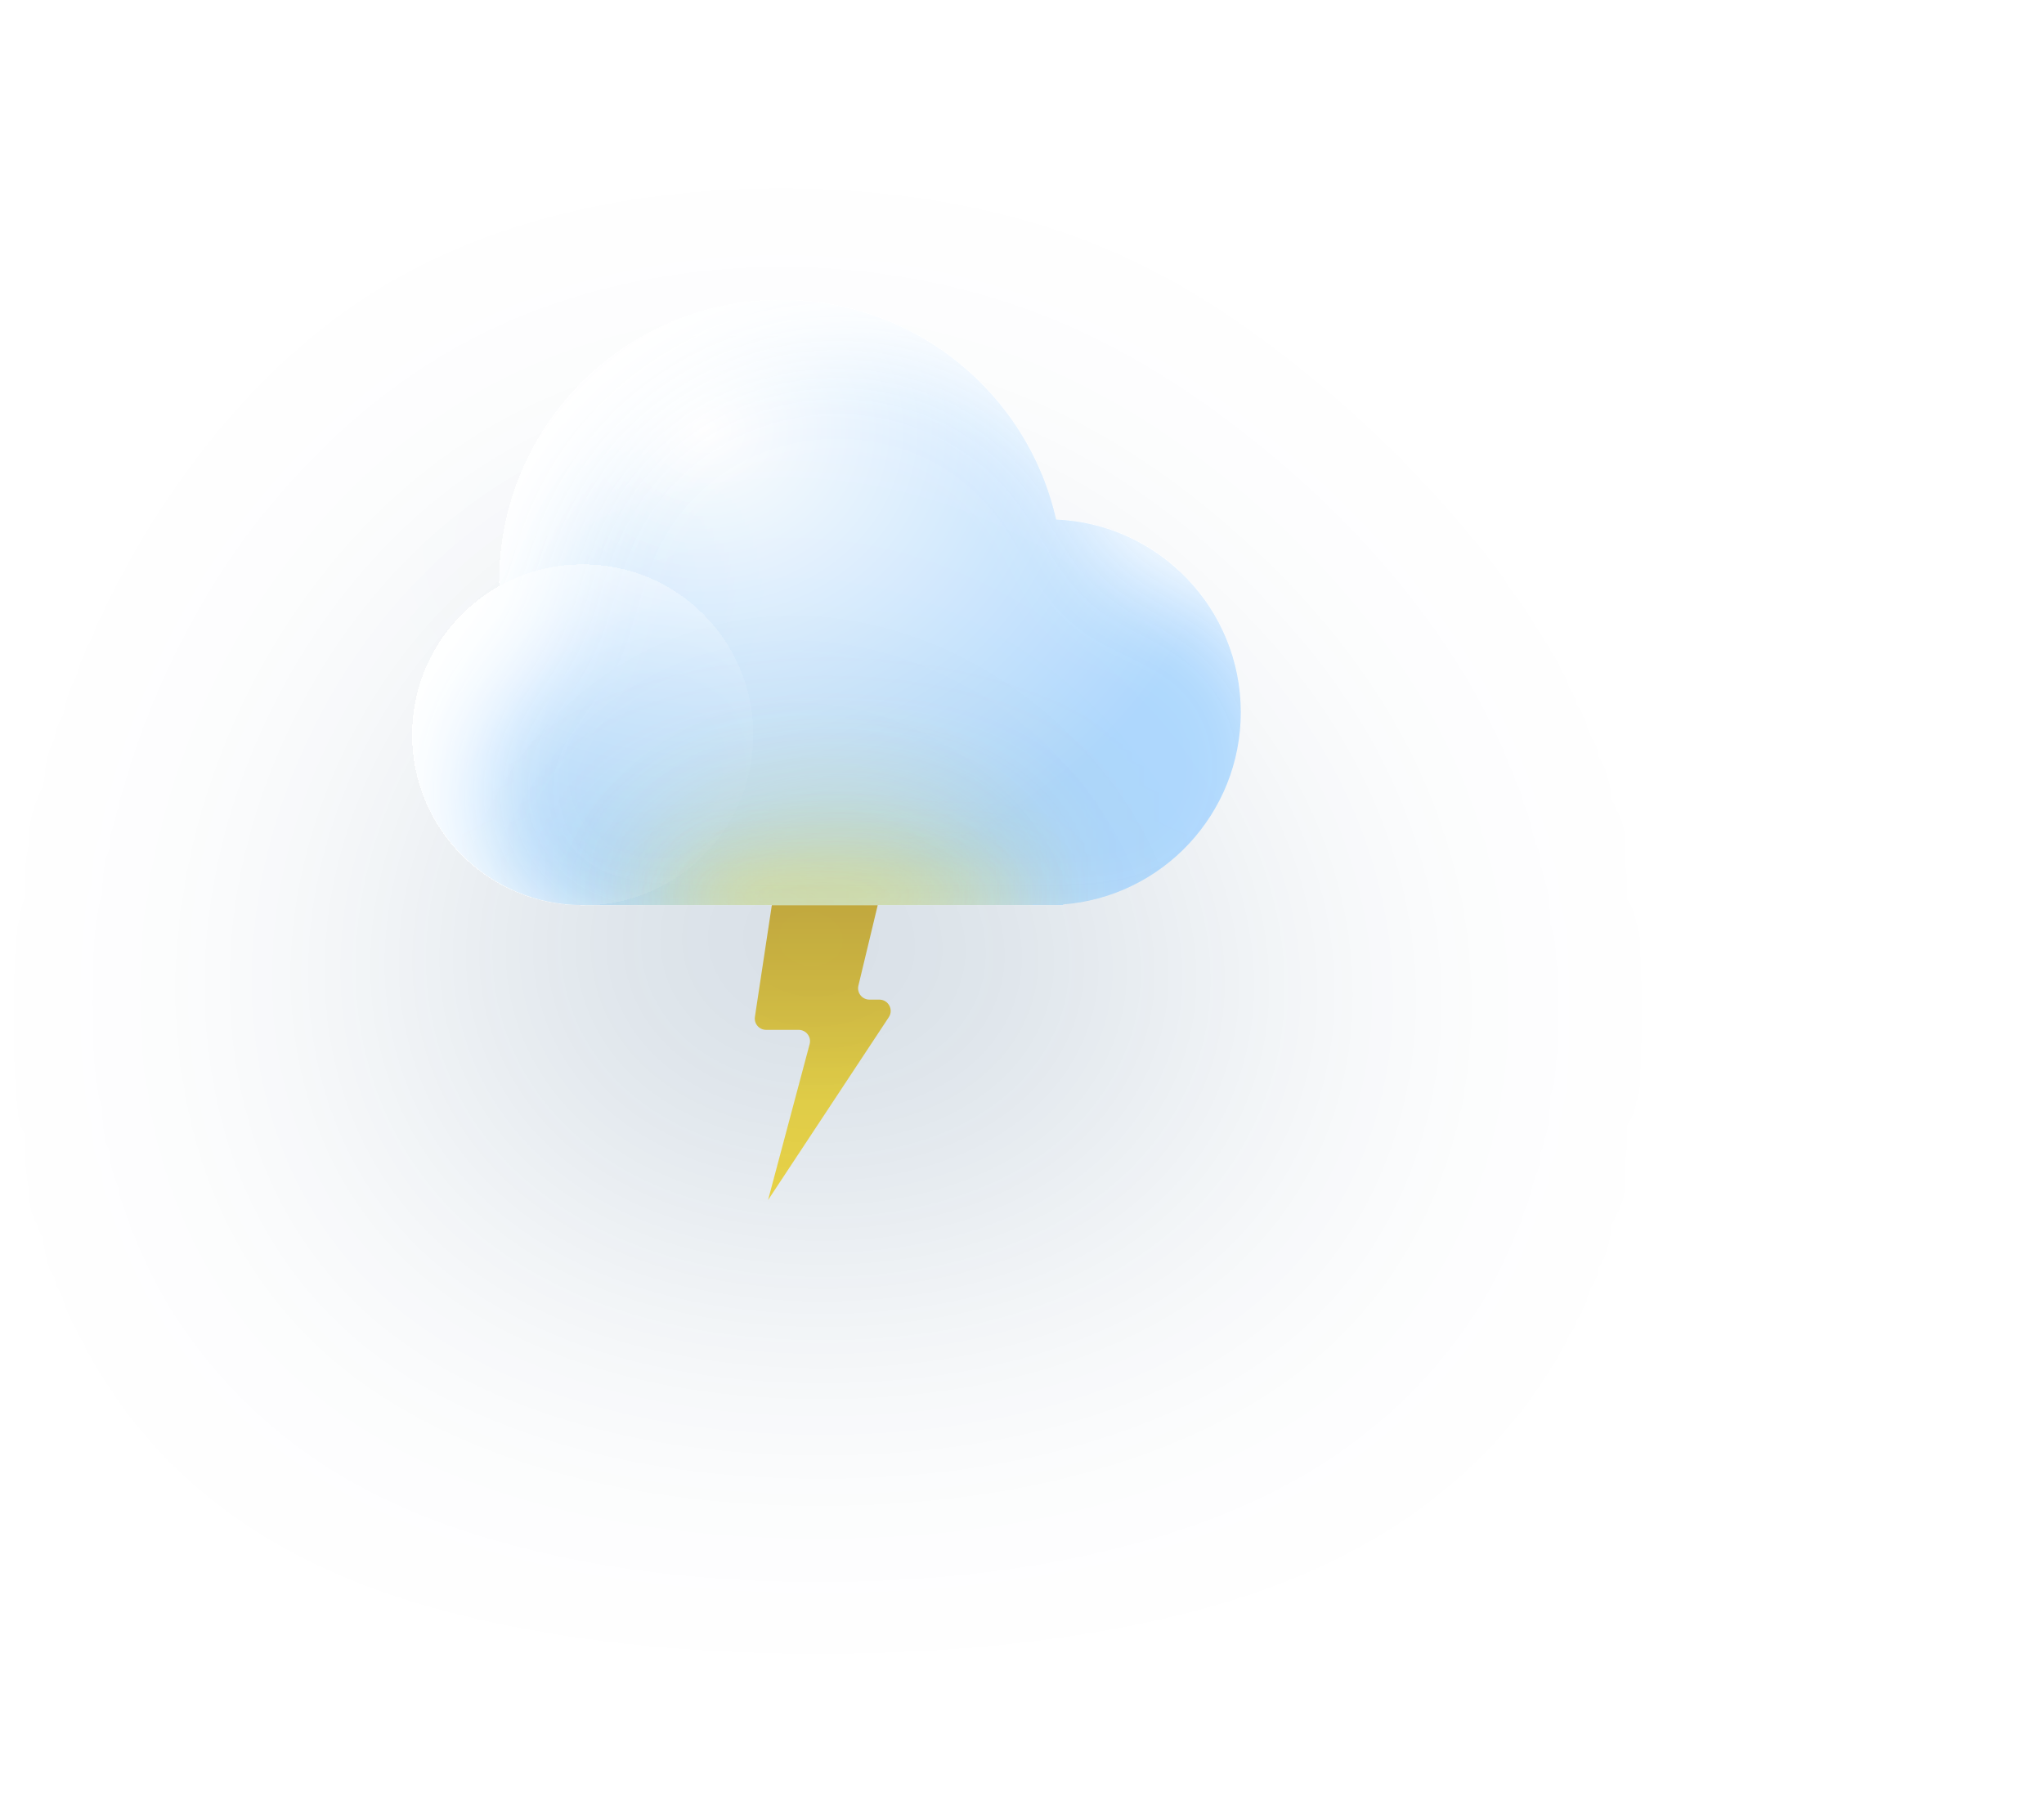
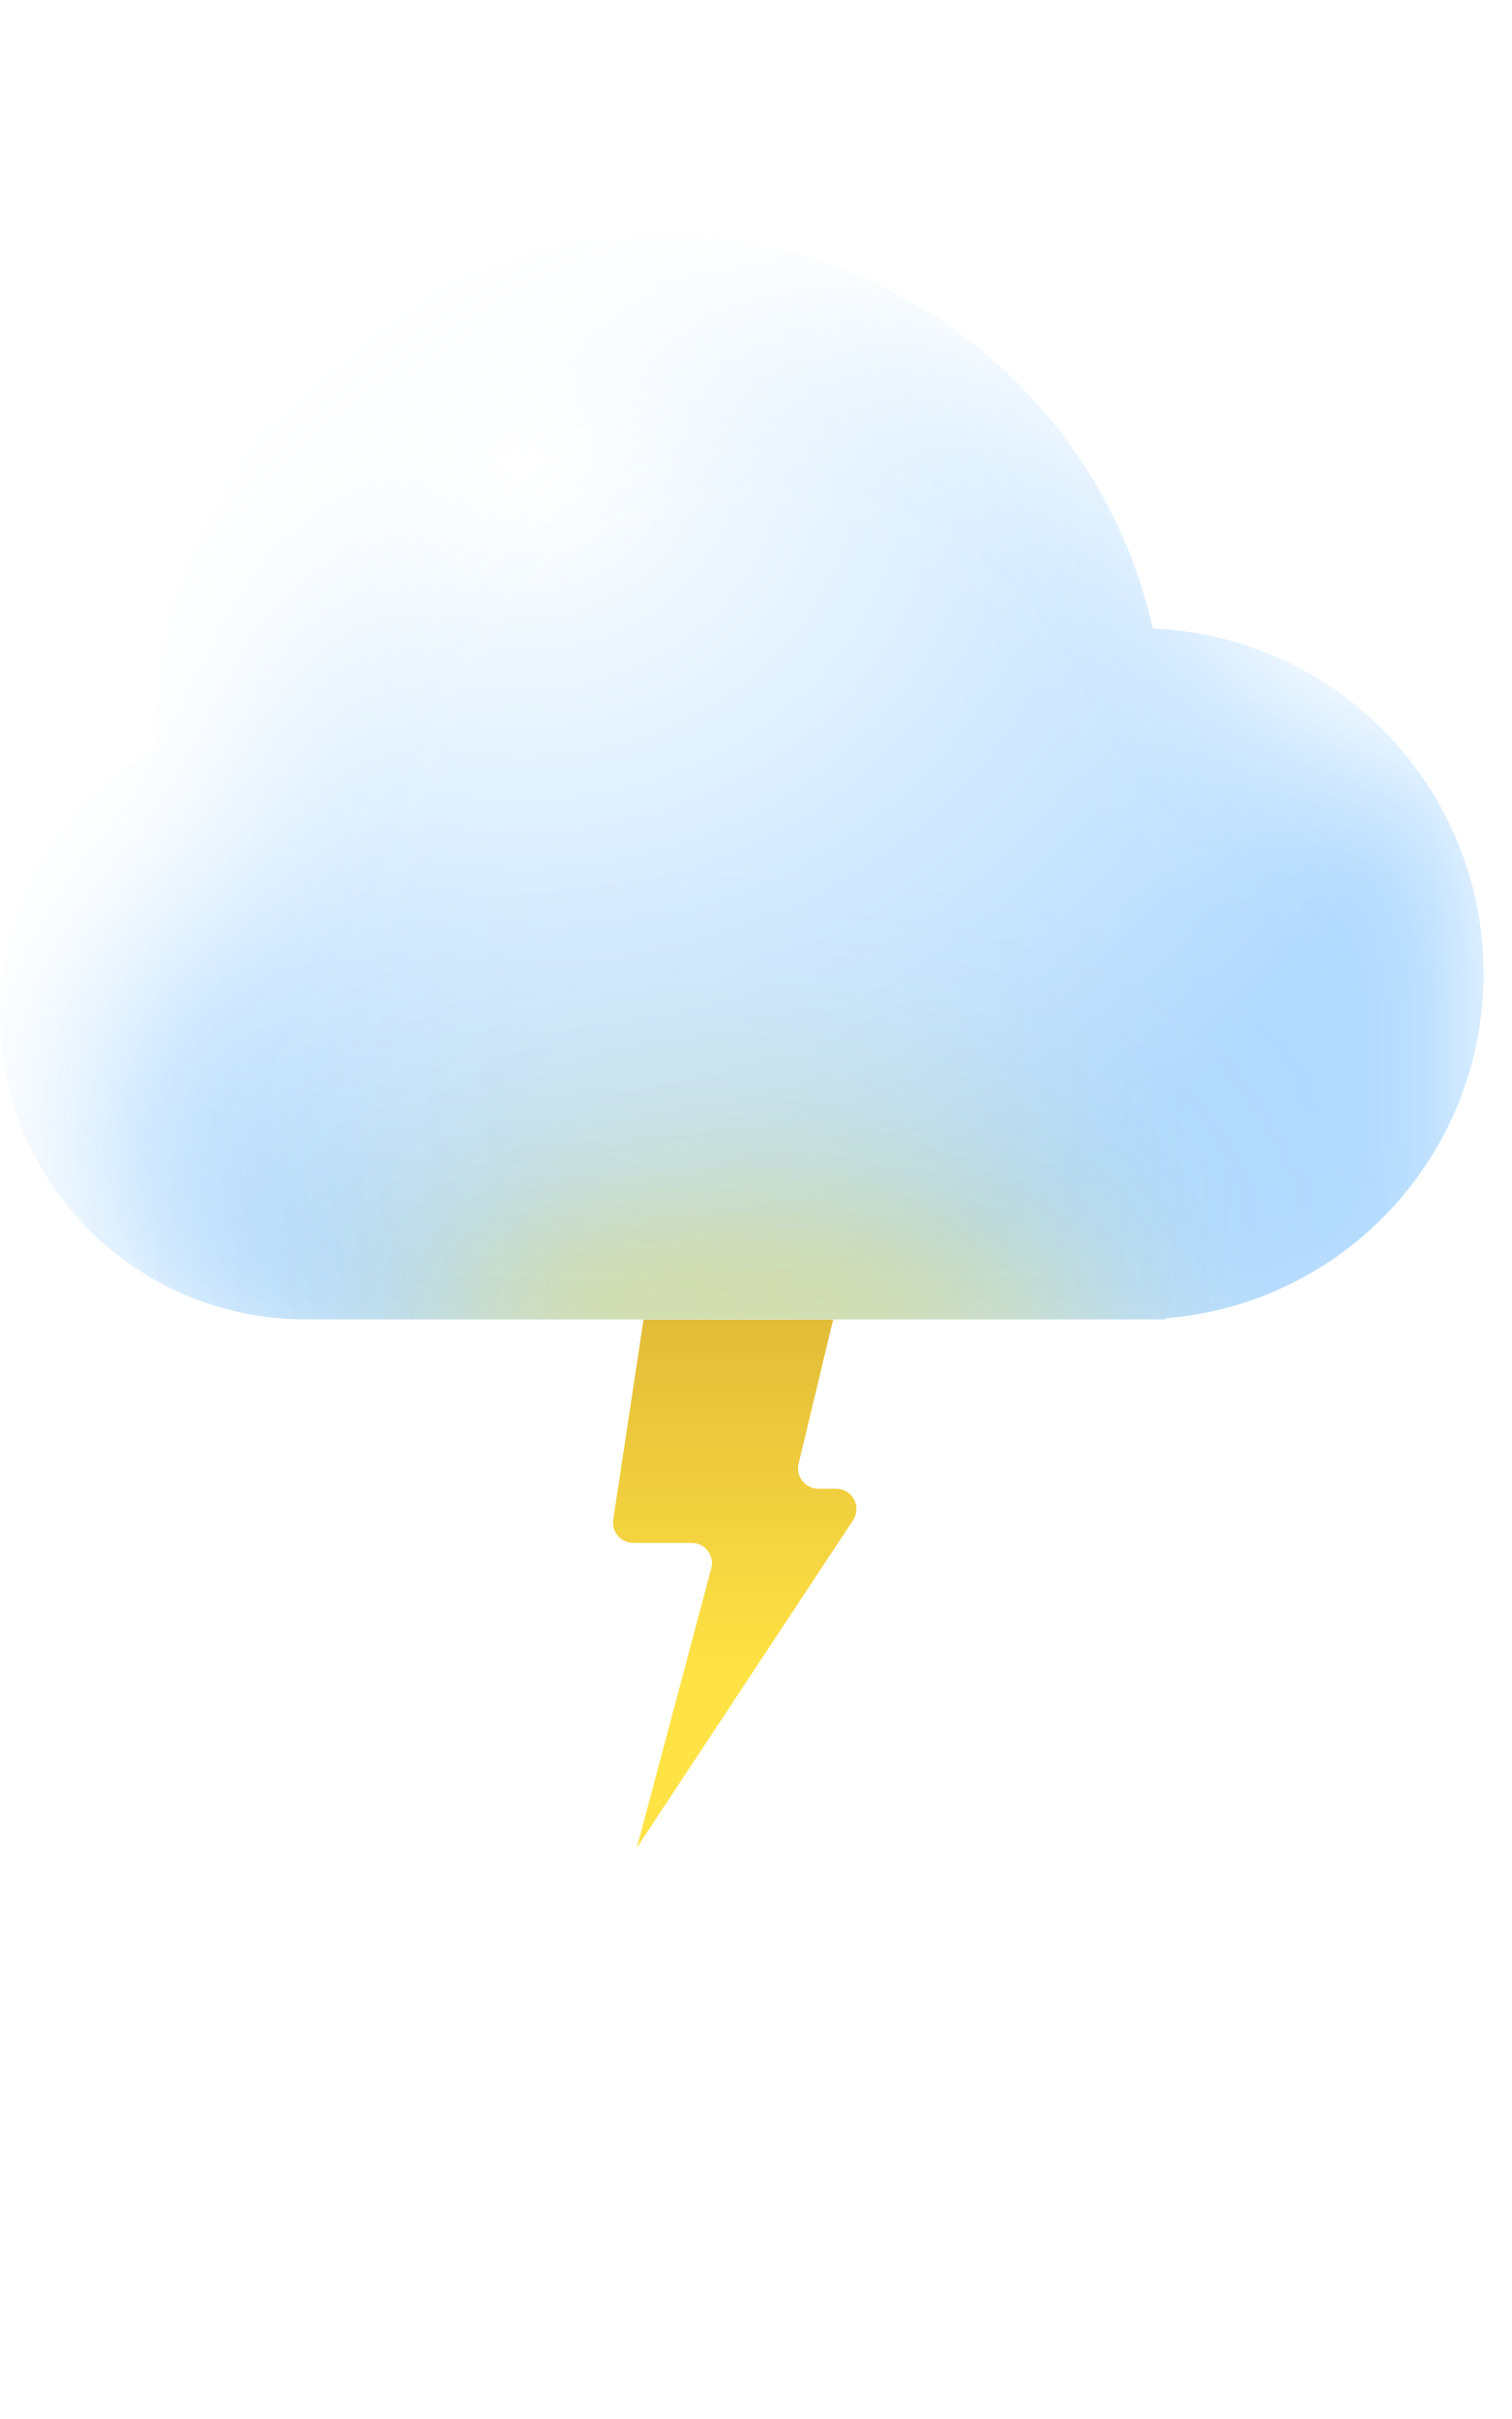
- <svg xmlns="http://www.w3.org/2000/svg" width="109" height="97" viewBox="10 0 109 97" fill="none">
-   <path d="M50.257 54.229L51.16 48.269H56.807L55.776 52.565C55.684 52.945 55.973 53.311 56.364 53.311H56.892C57.374 53.311 57.663 53.847 57.397 54.249L50.958 64L53.175 55.685C53.278 55.301 52.988 54.924 52.591 54.924H50.855C50.485 54.924 50.201 54.595 50.257 54.229Z" fill="url(#paint0_linear_1718_33136)" />
-   <g filter="url(#filter0_bdi_1718_33136)">
-     <path fill-rule="evenodd" clip-rule="evenodd" d="M65.882 48.269H41.277V48.267C41.21 48.268 41.143 48.269 41.076 48.269C36.063 48.269 32 44.206 32 39.193C32 35.792 33.871 32.827 36.641 31.273C36.639 31.191 36.639 31.108 36.639 31.025C36.639 22.727 43.366 16 51.664 16C58.822 16 64.811 21.005 66.321 27.707C71.798 27.937 76.168 32.45 76.168 37.983C76.168 43.392 71.993 47.826 66.689 48.238V48.269H65.882Z" fill="url(#paint1_radial_1718_33136)" fill-opacity="0.77" />
+ <svg xmlns="http://www.w3.org/2000/svg" width="30" height="48" viewBox="0 5 45 48" fill="none">
+   <path d="M18.257 38.229L19.16 32.269H24.807L23.776 36.565C23.684 36.945 23.973 37.311 24.364 37.311H24.892C25.374 37.311 25.663 37.847 25.397 38.249L18.958 48L21.175 39.685C21.278 39.301 20.988 38.924 20.591 38.924H18.855C18.485 38.924 18.201 38.595 18.257 38.229Z" fill="url(#paint0_linear_1718_33136)" />
+   <g filter="url(#filter0_bi_1718_33136)">
+     <path fill-rule="evenodd" clip-rule="evenodd" d="M33.882 32.269H9.277V32.267C9.21 32.268 9.143 32.269 9.076 32.269C4.063 32.269 0 28.206 0 23.193C0 19.792 1.871 16.827 4.641 15.273C4.639 15.191 4.639 15.108 4.639 15.025C4.639 6.727 11.366 0 19.664 0C26.822 0 32.811 5.005 34.321 11.707C39.798 11.937 44.168 16.45 44.168 21.983C44.168 27.392 39.993 31.826 34.689 32.238V32.269H33.882Z" fill="url(#paint1_radial_1718_33136)" fill-opacity="0.77" />
  </g>
-   <g style="mix-blend-mode:soft-light" filter="url(#filter1_di_1718_33136)">
-     <path d="M50.151 39.193C50.151 44.206 46.088 48.269 41.076 48.269C36.063 48.269 32 44.206 32 39.193C32 34.181 36.063 30.118 41.076 30.118C46.088 30.118 50.151 34.181 50.151 39.193Z" fill="#848484" />
-   </g>
-   <mask id="mask0_1718_33136" style="mask-type:alpha" maskUnits="userSpaceOnUse" x="32" y="16" width="45" height="33">
-     <path fill-rule="evenodd" clip-rule="evenodd" d="M41.277 48.267C41.21 48.268 41.143 48.269 41.076 48.269C36.063 48.269 32 44.206 32 39.193C32 35.792 33.871 32.827 36.641 31.273C36.639 31.191 36.639 31.108 36.639 31.025C36.639 22.727 43.366 16 51.664 16C58.822 16 64.811 21.005 66.321 27.707C71.798 27.937 76.168 32.45 76.168 37.983C76.168 43.664 71.563 48.269 65.882 48.269C65.611 48.269 65.342 48.258 65.076 48.238V48.269H41.277V48.267Z" fill="url(#paint2_radial_1718_33136)" fill-opacity="0.77" />
+   <mask id="mask0_1718_33136" style="mask-type:alpha" maskUnits="userSpaceOnUse" x="0" y="0" width="45" height="33">
+     <path fill-rule="evenodd" clip-rule="evenodd" d="M9.277 32.267C9.21 32.268 9.143 32.269 9.076 32.269C4.063 32.269 0 28.206 0 23.193C0 19.792 1.871 16.827 4.641 15.273C4.639 15.191 4.639 15.108 4.639 15.025C4.639 6.727 11.366 0 19.664 0C26.822 0 32.811 5.005 34.321 11.707C39.798 11.937 44.168 16.45 44.168 21.983C44.168 27.664 39.563 32.269 33.882 32.269C33.611 32.269 33.342 32.258 33.076 32.238V32.269H9.277V32.267Z" fill="url(#paint2_radial_1718_33136)" fill-opacity="0.77" />
  </mask>
  <g mask="url(#mask0_1718_33136)">
-     <g filter="url(#filter2_f_1718_33136)">
-       <path d="M53.58 40.605C48.244 44.534 43.398 47.262 40.269 48.269H67.899C64.54 48.269 57.45 42.934 53.58 40.605Z" fill="url(#paint3_radial_1718_33136)" />
+     <g filter="url(#filter1_f_1718_33136)">
+       <path d="M21.58 24.605C16.244 28.534 11.398 31.262 8.269 32.269H35.899C32.54 32.269 25.45 26.934 21.58 24.605Z" fill="url(#paint3_radial_1718_33136)" />
+     </g>
+     <g style="mix-blend-mode:screen" filter="url(#filter2_f_1718_33136)">
+       <path d="M22.992 21.177C19.452 23.107 14.378 32.177 12.303 32.672H33.479C31.25 32.672 25.559 22.321 22.992 21.177Z" fill="url(#paint4_linear_1718_33136)" />
    </g>
    <g style="mix-blend-mode:screen" filter="url(#filter3_f_1718_33136)">
-       <path d="M54.992 37.176C51.452 39.107 46.378 48.177 44.303 48.672H65.479C63.25 48.672 57.559 38.321 54.992 37.176Z" fill="url(#paint4_linear_1718_33136)" />
-     </g>
-     <g style="mix-blend-mode:screen" filter="url(#filter4_f_1718_33136)">
-       <path d="M53.983 39.597C51.721 40.888 48.453 48.341 47.126 48.672L60.639 48.269C59.214 48.269 55.624 40.362 53.983 39.597Z" fill="url(#paint5_linear_1718_33136)" />
+       <path d="M21.983 23.597C19.721 24.888 16.453 32.341 15.126 32.672L28.639 32.269C27.214 32.269 23.624 24.362 21.983 23.597Z" fill="url(#paint5_linear_1718_33136)" />
    </g>
  </g>
  <defs>
-     <filter id="filter0_bdi_1718_33136" x="0" y="0" width="108.168" height="96.269" filterUnits="userSpaceOnUse" color-interpolation-filters="sRGB">
+     <filter id="filter0_bi_1718_33136" x="-15" y="-15" width="74.168" height="62.269" filterUnits="userSpaceOnUse" color-interpolation-filters="sRGB">
      <feFlood flood-opacity="0" result="BackgroundImageFix" />
      <feGaussianBlur in="BackgroundImage" stdDeviation="7.5" />
      <feComposite in2="SourceAlpha" operator="in" result="effect1_backgroundBlur_1718_33136" />
-       <feColorMatrix in="SourceAlpha" type="matrix" values="0 0 0 0 0 0 0 0 0 0 0 0 0 0 0 0 0 0 127 0" result="hardAlpha" />
-       <feOffset dy="16" />
-       <feGaussianBlur stdDeviation="16" />
-       <feColorMatrix type="matrix" values="0 0 0 0 0 0 0 0 0 0.202 0 0 0 0 0.388 0 0 0 0.2 0" />
-       <feBlend mode="normal" in2="effect1_backgroundBlur_1718_33136" result="effect2_dropShadow_1718_33136" />
-       <feBlend mode="normal" in="SourceGraphic" in2="effect2_dropShadow_1718_33136" result="shape" />
+       <feBlend mode="normal" in="SourceGraphic" in2="effect1_backgroundBlur_1718_33136" result="shape" />
      <feColorMatrix in="SourceAlpha" type="matrix" values="0 0 0 0 0 0 0 0 0 0 0 0 0 0 0 0 0 0 127 0" result="hardAlpha" />
      <feOffset dx="3" dy="3" />
      <feGaussianBlur stdDeviation="2.5" />
      <feComposite in2="hardAlpha" operator="arithmetic" k2="-1" k3="1" />
      <feColorMatrix type="matrix" values="0 0 0 0 1 0 0 0 0 1 0 0 0 0 1 0 0 0 1 0" />
-       <feBlend mode="normal" in2="shape" result="effect3_innerShadow_1718_33136" />
-     </filter>
-     <filter id="filter1_di_1718_33136" x="24" y="14.118" width="30.151" height="36.151" filterUnits="userSpaceOnUse" color-interpolation-filters="sRGB">
-       <feFlood flood-opacity="0" result="BackgroundImageFix" />
-       <feColorMatrix in="SourceAlpha" type="matrix" values="0 0 0 0 0 0 0 0 0 0 0 0 0 0 0 0 0 0 127 0" result="hardAlpha" />
-       <feOffset dx="-2" dy="-10" />
-       <feGaussianBlur stdDeviation="3" />
-       <feColorMatrix type="matrix" values="0 0 0 0 0 0 0 0 0 0 0 0 0 0 0 0 0 0 0.22 0" />
-       <feBlend mode="normal" in2="BackgroundImageFix" result="effect1_dropShadow_1718_33136" />
-       <feBlend mode="normal" in="SourceGraphic" in2="effect1_dropShadow_1718_33136" result="shape" />
-       <feColorMatrix in="SourceAlpha" type="matrix" values="0 0 0 0 0 0 0 0 0 0 0 0 0 0 0 0 0 0 127 0" result="hardAlpha" />
-       <feOffset dx="4" dy="2" />
-       <feGaussianBlur stdDeviation="2.5" />
-       <feComposite in2="hardAlpha" operator="arithmetic" k2="-1" k3="1" />
-       <feColorMatrix type="matrix" values="0 0 0 0 1 0 0 0 0 1 0 0 0 0 1 0 0 0 0.74 0" />
      <feBlend mode="normal" in2="shape" result="effect2_innerShadow_1718_33136" />
    </filter>
-     <filter id="filter2_f_1718_33136" x="32.269" y="32.605" width="43.63" height="23.664" filterUnits="userSpaceOnUse" color-interpolation-filters="sRGB">
+     <filter id="filter1_f_1718_33136" x="0.269" y="16.605" width="43.63" height="23.664" filterUnits="userSpaceOnUse" color-interpolation-filters="sRGB">
      <feFlood flood-opacity="0" result="BackgroundImageFix" />
      <feBlend mode="normal" in="SourceGraphic" in2="BackgroundImageFix" result="shape" />
      <feGaussianBlur stdDeviation="4" result="effect1_foregroundBlur_1718_33136" />
    </filter>
-     <filter id="filter3_f_1718_33136" x="40.303" y="33.176" width="29.177" height="19.496" filterUnits="userSpaceOnUse" color-interpolation-filters="sRGB">
+     <filter id="filter2_f_1718_33136" x="8.302" y="17.177" width="29.177" height="19.496" filterUnits="userSpaceOnUse" color-interpolation-filters="sRGB">
      <feFlood flood-opacity="0" result="BackgroundImageFix" />
      <feBlend mode="normal" in="SourceGraphic" in2="BackgroundImageFix" result="shape" />
      <feGaussianBlur stdDeviation="2" result="effect1_foregroundBlur_1718_33136" />
    </filter>
-     <filter id="filter4_f_1718_33136" x="43.126" y="35.597" width="21.513" height="17.076" filterUnits="userSpaceOnUse" color-interpolation-filters="sRGB">
+     <filter id="filter3_f_1718_33136" x="11.126" y="19.597" width="21.513" height="17.076" filterUnits="userSpaceOnUse" color-interpolation-filters="sRGB">
      <feFlood flood-opacity="0" result="BackgroundImageFix" />
      <feBlend mode="normal" in="SourceGraphic" in2="BackgroundImageFix" result="shape" />
      <feGaussianBlur stdDeviation="2" result="effect1_foregroundBlur_1718_33136" />
    </filter>
-     <linearGradient id="paint0_linear_1718_33136" x1="54.602" y1="48.269" x2="54.602" y2="58.756" gradientUnits="userSpaceOnUse">
+     <linearGradient id="paint0_linear_1718_33136" x1="22.602" y1="32.269" x2="22.602" y2="42.756" gradientUnits="userSpaceOnUse">
      <stop stop-color="#E2BC38" />
      <stop offset="1" stop-color="#FFE244" />
    </linearGradient>
-     <radialGradient id="paint1_radial_1718_33136" cx="0" cy="0" r="1" gradientUnits="userSpaceOnUse" gradientTransform="translate(47.5626 22.8802) rotate(90.6693) scale(25.3772 28.9588)">
+     <radialGradient id="paint1_radial_1718_33136" cx="0" cy="0" r="1" gradientUnits="userSpaceOnUse" gradientTransform="translate(15.5626 6.88023) rotate(90.6693) scale(25.3772 28.9588)">
      <stop stop-color="white" />
      <stop offset="1" stop-color="#99CEFF" />
    </radialGradient>
-     <radialGradient id="paint2_radial_1718_33136" cx="0" cy="0" r="1" gradientUnits="userSpaceOnUse" gradientTransform="translate(47.5626 22.8802) rotate(90.6693) scale(25.3772 28.9588)">
+     <radialGradient id="paint2_radial_1718_33136" cx="0" cy="0" r="1" gradientUnits="userSpaceOnUse" gradientTransform="translate(15.5626 6.88023) rotate(90.6693) scale(25.3772 28.9588)">
      <stop stop-color="white" />
      <stop offset="1" stop-color="#99CEFF" />
    </radialGradient>
-     <radialGradient id="paint3_radial_1718_33136" cx="0" cy="0" r="1" gradientUnits="userSpaceOnUse" gradientTransform="translate(56.1792 47.419) rotate(-90) scale(4.34407 22.4418)">
+     <radialGradient id="paint3_radial_1718_33136" cx="0" cy="0" r="1" gradientUnits="userSpaceOnUse" gradientTransform="translate(24.1792 31.419) rotate(-90) scale(4.34407 22.4418)">
      <stop stop-color="#FFDE41" />
      <stop offset="1" stop-color="#FFD200" stop-opacity="0" />
    </radialGradient>
-     <linearGradient id="paint4_linear_1718_33136" x1="55.46" y1="48.448" x2="55.46" y2="46.967" gradientUnits="userSpaceOnUse">
+     <linearGradient id="paint4_linear_1718_33136" x1="23.46" y1="32.448" x2="23.46" y2="30.966" gradientUnits="userSpaceOnUse">
      <stop stop-color="#FFDE41" />
      <stop offset="1" stop-color="#FFD200" stop-opacity="0" />
    </linearGradient>
-     <linearGradient id="paint5_linear_1718_33136" x1="54.258" y1="48.516" x2="54.258" y2="46.469" gradientUnits="userSpaceOnUse">
+     <linearGradient id="paint5_linear_1718_33136" x1="22.258" y1="32.516" x2="22.258" y2="30.469" gradientUnits="userSpaceOnUse">
      <stop stop-color="#FFDE41" />
      <stop offset="1" stop-color="#FFD200" stop-opacity="0" />
    </linearGradient>
  </defs>
</svg>
